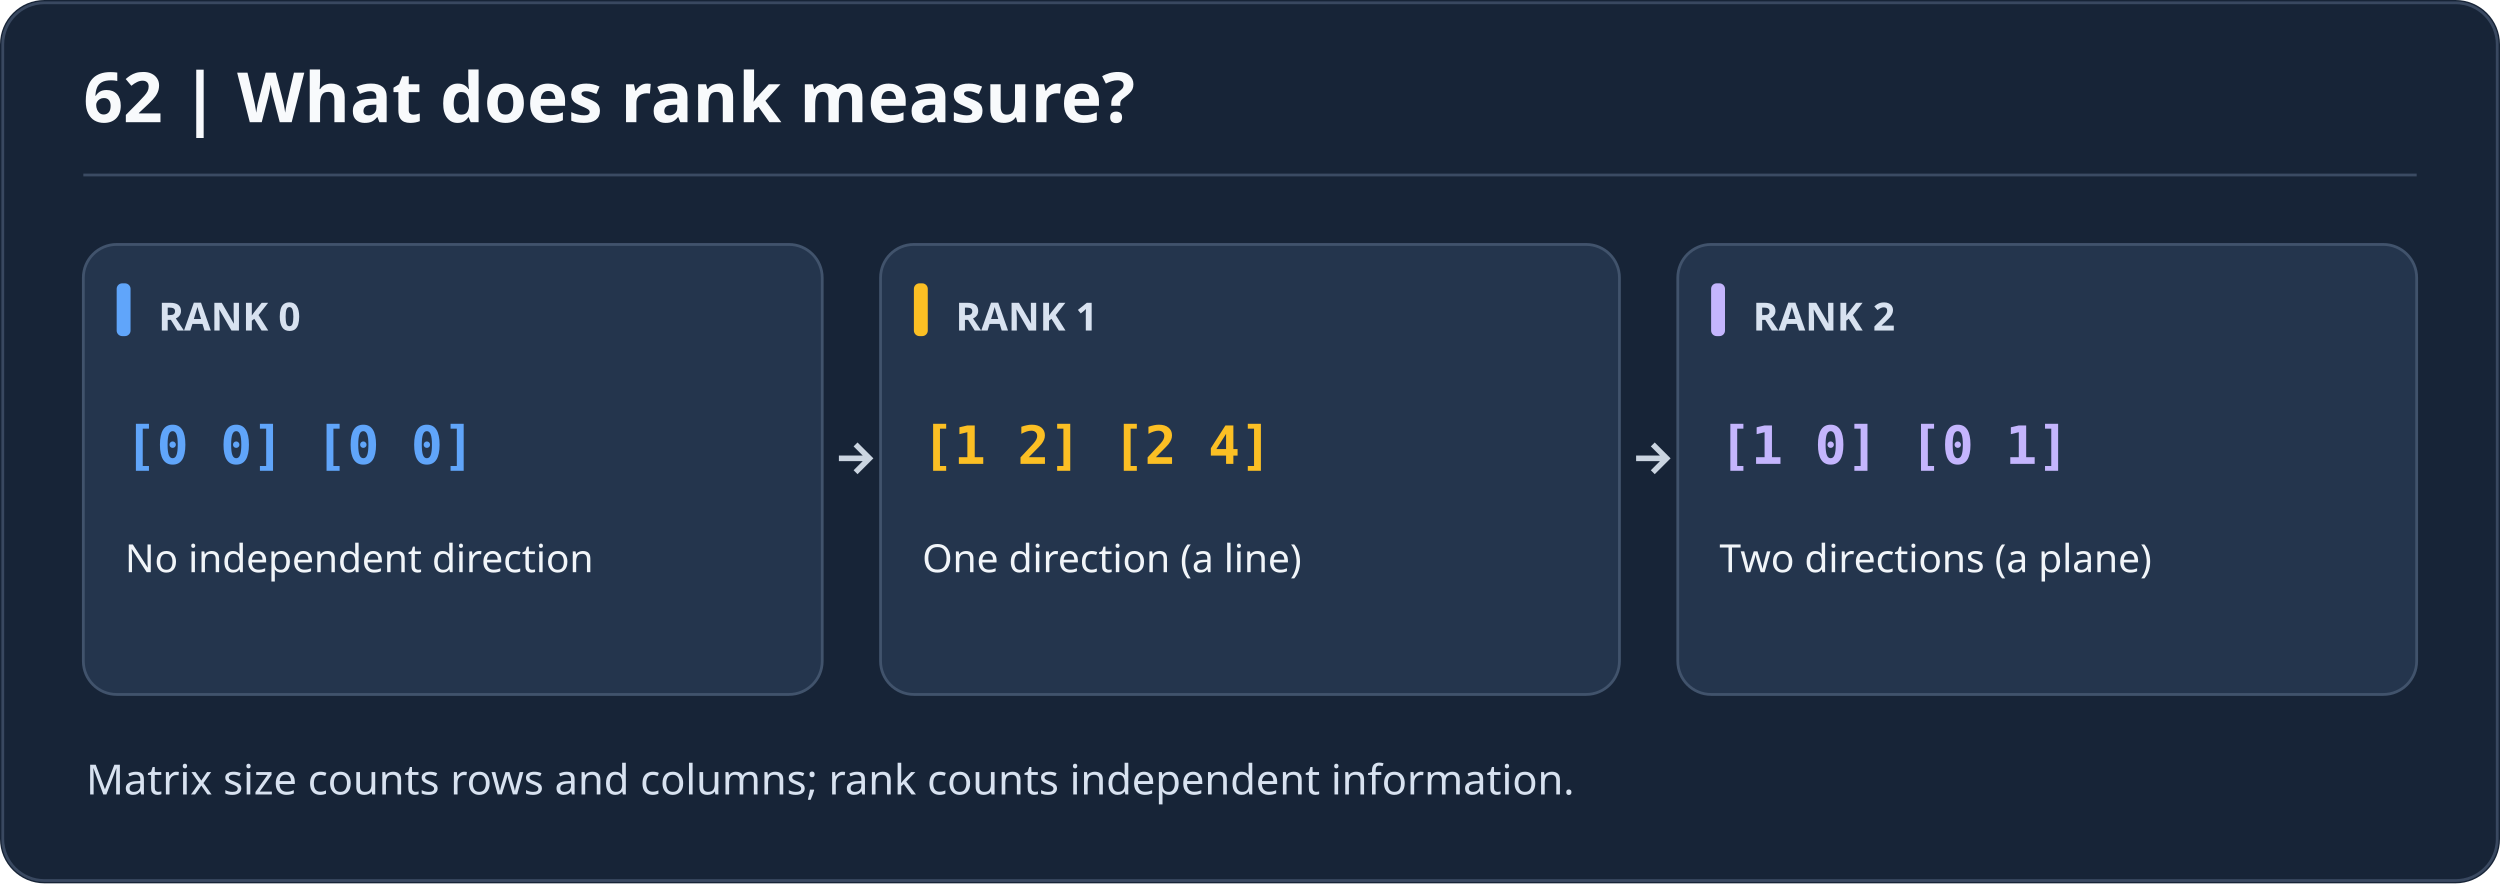
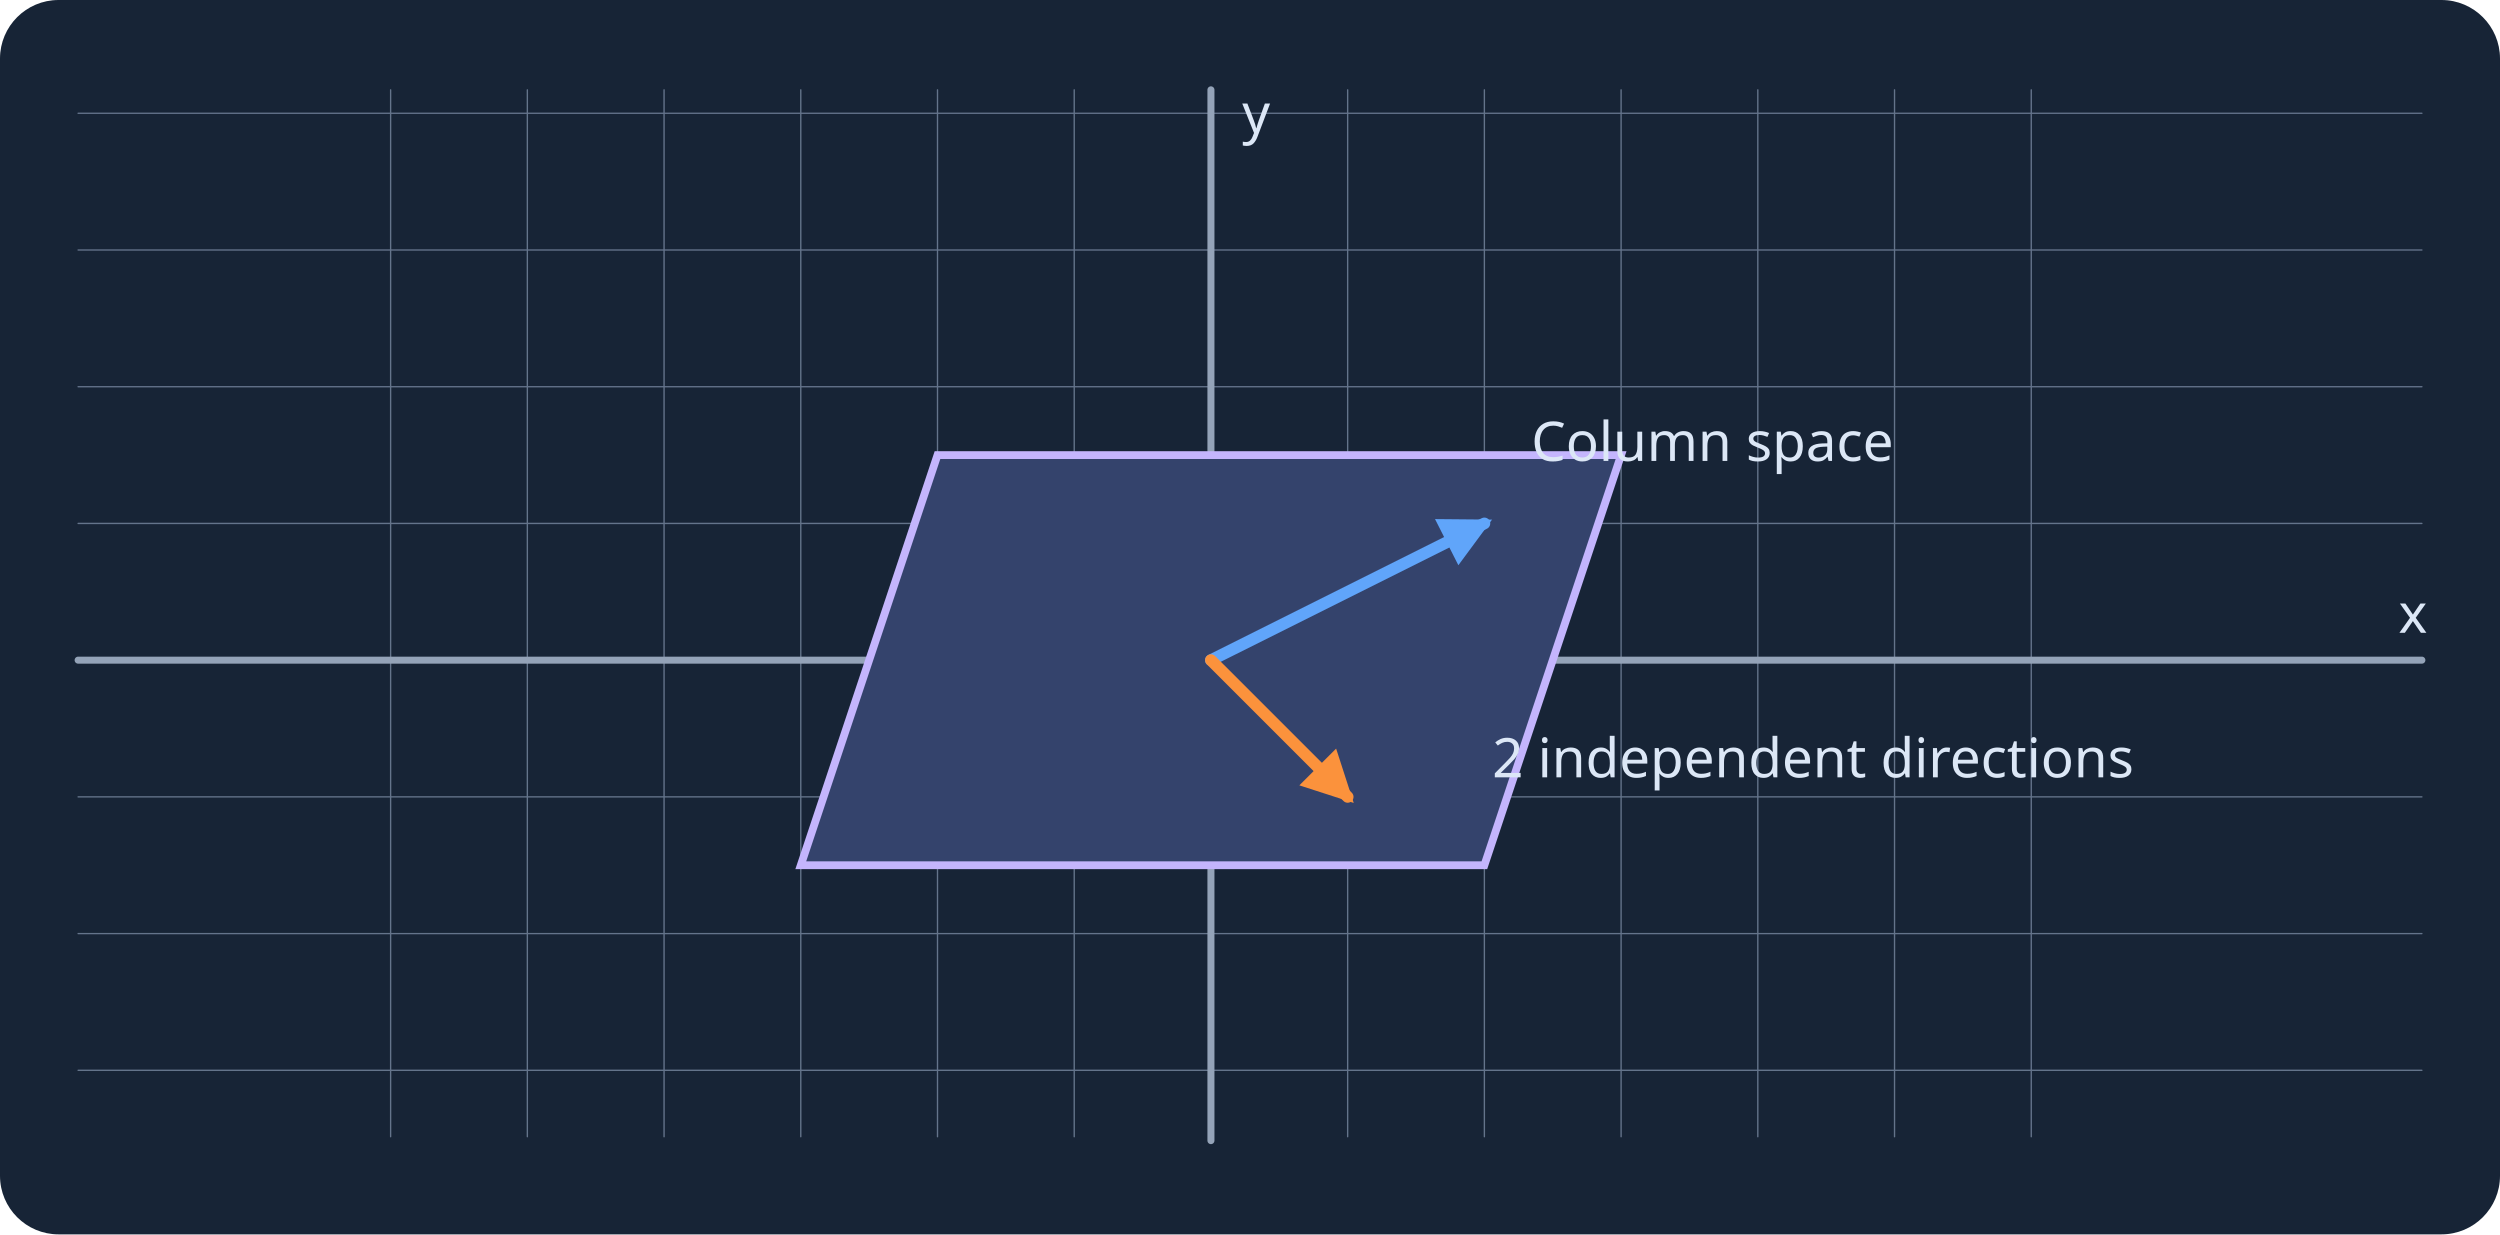
- <svg xmlns="http://www.w3.org/2000/svg" width="900" height="318" viewBox="0 0 900 318" role="img" aria-labelledby="t d">
-   <rect width="900" height="318" rx="16" fill="#172437" />
-   <rect x="1" y="1" width="898" height="316" rx="15" fill="none" stroke="#394860" />
-   <text x="30" y="44" fill="#F8FAFC" font-family="system-ui,sans-serif" font-weight="700" font-size="25">62 | What does rank measure?</text>
-   <path d="M30 63 H870" stroke="#3B4B63" stroke-width="1" />
-   <rect x="30" y="88" width="266" height="162" rx="12" fill="#24354D" stroke="#41536C" />
-   <rect x="42" y="102" width="5" height="19" rx="2" fill="#60A5FA" />
-   <text x="57" y="119" fill="#D8E2F0" font-family="system-ui,sans-serif" font-size="14" font-weight="650">RANK 0</text>
-   <text x="45" y="167" fill="#60A5FA" font-family="ui-monospace,monospace" font-size="19" font-weight="700">[0  0]   [0  0]</text>
-   <text x="45" y="206" fill="#F1F5F9" font-family="system-ui,sans-serif" font-size="14">No independent direction</text>
-   <path d="M302 165 l10 0 m-4 -5 l5 5 l-5 5" stroke="#CBD5E1" fill="none" stroke-width="2" />
-   <rect x="317" y="88" width="266" height="162" rx="12" fill="#24354D" stroke="#41536C" />
-   <rect x="329" y="102" width="5" height="19" rx="2" fill="#FBBF24" />
-   <text x="344" y="119" fill="#D8E2F0" font-family="system-ui,sans-serif" font-size="14" font-weight="650">RANK 1</text>
-   <text x="332" y="167" fill="#FBBF24" font-family="ui-monospace,monospace" font-size="19" font-weight="700">[1  2]   [2  4]</text>
-   <text x="332" y="206" fill="#F1F5F9" font-family="system-ui,sans-serif" font-size="14">One direction (a line)</text>
-   <path d="M589 165 l10 0 m-4 -5 l5 5 l-5 5" stroke="#CBD5E1" fill="none" stroke-width="2" />
-   <rect x="604" y="88" width="266" height="162" rx="12" fill="#24354D" stroke="#41536C" />
-   <rect x="616" y="102" width="5" height="19" rx="2" fill="#C4B5FD" />
-   <text x="631" y="119" fill="#D8E2F0" font-family="system-ui,sans-serif" font-size="14" font-weight="650">RANK 2</text>
-   <text x="619" y="167" fill="#C4B5FD" font-family="ui-monospace,monospace" font-size="19" font-weight="700">[1  0]   [0  1]</text>
-   <text x="619" y="206" fill="#F1F5F9" font-family="system-ui,sans-serif" font-size="14">Two directions (a plane)</text>
-   <text x="31" y="286" fill="#D8E2F0" font-family="system-ui,sans-serif" font-size="15">Matrix size counts rows and columns; rank counts independent information.</text>
+ <svg xmlns="http://www.w3.org/2000/svg" viewBox="0 0 640 316" role="img" aria-label="spaces mathematics graph">
+   <rect width="640" height="316" rx="15" fill="#172436" />
+   <line x1="100.00" y1="23.00" x2="100.00" y2="291.00" stroke="#64748b" stroke-width="0.35" stroke-linecap="round" />
+   <line x1="135.00" y1="23.00" x2="135.00" y2="291.00" stroke="#64748b" stroke-width="0.35" stroke-linecap="round" />
+   <line x1="170.00" y1="23.00" x2="170.00" y2="291.00" stroke="#64748b" stroke-width="0.35" stroke-linecap="round" />
+   <line x1="205.00" y1="23.00" x2="205.00" y2="291.00" stroke="#64748b" stroke-width="0.35" stroke-linecap="round" />
+   <line x1="240.00" y1="23.00" x2="240.00" y2="291.00" stroke="#64748b" stroke-width="0.35" stroke-linecap="round" />
+   <line x1="275.00" y1="23.00" x2="275.00" y2="291.00" stroke="#64748b" stroke-width="0.35" stroke-linecap="round" />
+   <line x1="310.00" y1="23.00" x2="310.00" y2="291.00" stroke="#64748b" stroke-width="0.35" stroke-linecap="round" />
+   <line x1="345.00" y1="23.00" x2="345.00" y2="291.00" stroke="#64748b" stroke-width="0.35" stroke-linecap="round" />
+   <line x1="380.00" y1="23.00" x2="380.00" y2="291.00" stroke="#64748b" stroke-width="0.35" stroke-linecap="round" />
+   <line x1="415.00" y1="23.00" x2="415.00" y2="291.00" stroke="#64748b" stroke-width="0.35" stroke-linecap="round" />
+   <line x1="450.00" y1="23.00" x2="450.00" y2="291.00" stroke="#64748b" stroke-width="0.35" stroke-linecap="round" />
+   <line x1="485.00" y1="23.00" x2="485.00" y2="291.00" stroke="#64748b" stroke-width="0.35" stroke-linecap="round" />
+   <line x1="520.00" y1="23.00" x2="520.00" y2="291.00" stroke="#64748b" stroke-width="0.35" stroke-linecap="round" />
+   <line x1="20.00" y1="29.00" x2="620.00" y2="29.00" stroke="#64748b" stroke-width="0.35" stroke-linecap="round" />
+   <line x1="20.00" y1="64.00" x2="620.00" y2="64.00" stroke="#64748b" stroke-width="0.35" stroke-linecap="round" />
+   <line x1="20.00" y1="99.00" x2="620.00" y2="99.00" stroke="#64748b" stroke-width="0.35" stroke-linecap="round" />
+   <line x1="20.00" y1="134.00" x2="620.00" y2="134.00" stroke="#64748b" stroke-width="0.35" stroke-linecap="round" />
+   <line x1="20.00" y1="169.00" x2="620.00" y2="169.00" stroke="#64748b" stroke-width="0.35" stroke-linecap="round" />
+   <line x1="20.00" y1="204.00" x2="620.00" y2="204.00" stroke="#64748b" stroke-width="0.35" stroke-linecap="round" />
+   <line x1="20.00" y1="239.00" x2="620.00" y2="239.00" stroke="#64748b" stroke-width="0.35" stroke-linecap="round" />
+   <line x1="20.00" y1="274.00" x2="620.00" y2="274.00" stroke="#64748b" stroke-width="0.35" stroke-linecap="round" />
+   <line x1="20.00" y1="169.00" x2="620.00" y2="169.00" stroke="#94a3b8" stroke-width="1.8" stroke-linecap="round" />
+   <line x1="310.00" y1="23.00" x2="310.00" y2="292.00" stroke="#94a3b8" stroke-width="1.8" stroke-linecap="round" />
+   <text x="614.0" y="162.0" font-family="system-ui,sans-serif" font-size="14" font-weight="400" fill="#dce7f6">x</text>
+   <text x="318.0" y="34.0" font-family="system-ui,sans-serif" font-size="14" font-weight="400" fill="#dce7f6">y</text>
+   <polygon points="205.0,221.5 380.0,221.5 415.0,116.5 240.0,116.5" fill="#34436c" stroke="#c4b5fd" stroke-width="2" />
+   <line x1="310.00" y1="169.00" x2="380.00" y2="134.00" stroke="#60a5fa" stroke-width="3" stroke-linecap="round" />
+   <polygon points="373.5,142.8 380.0,134.0 369.0,133.9" fill="#60a5fa" stroke="#60a5fa" stroke-width="2" />
+   <line x1="310.00" y1="169.00" x2="345.00" y2="204.00" stroke="#fb923c" stroke-width="3" stroke-linecap="round" />
+   <polygon points="334.5,200.6 345.0,204.0 341.6,193.5" fill="#fb923c" stroke="#fb923c" stroke-width="2" />
+   <text x="392.0" y="118.0" font-family="system-ui,sans-serif" font-size="14" font-weight="400" fill="#dce7f6">Column space</text>
+   <text x="382.0" y="199.0" font-family="system-ui,sans-serif" font-size="14" font-weight="400" fill="#dce7f6">2 independent directions</text>
</svg>
